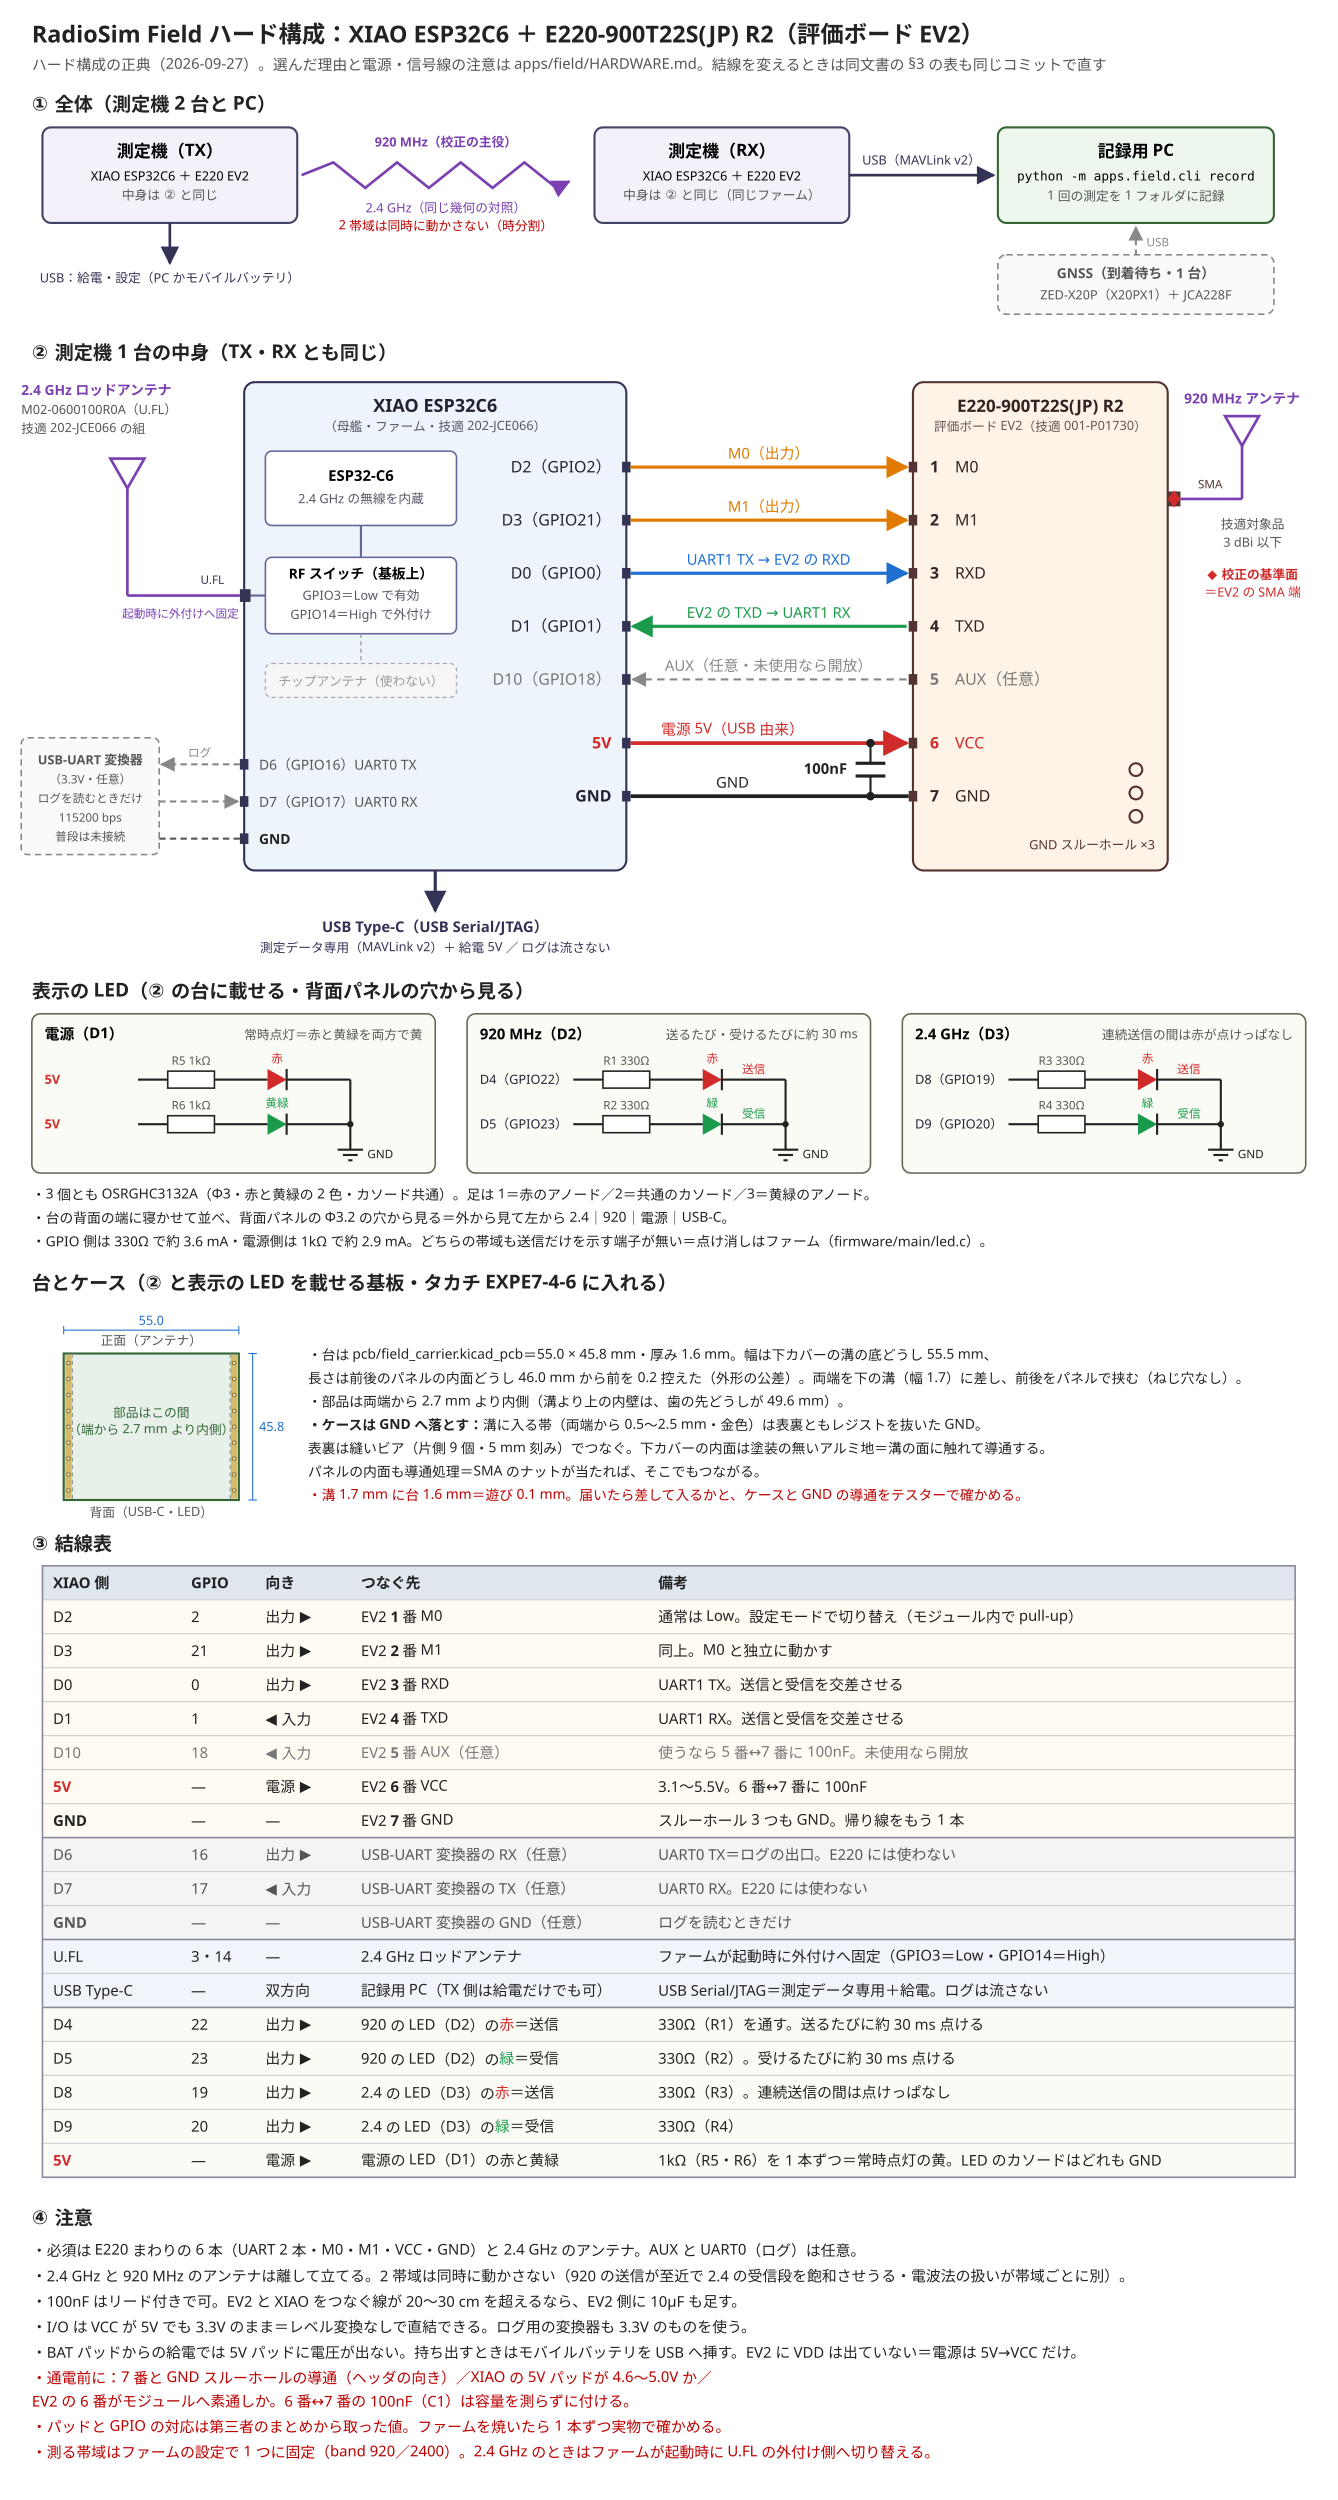
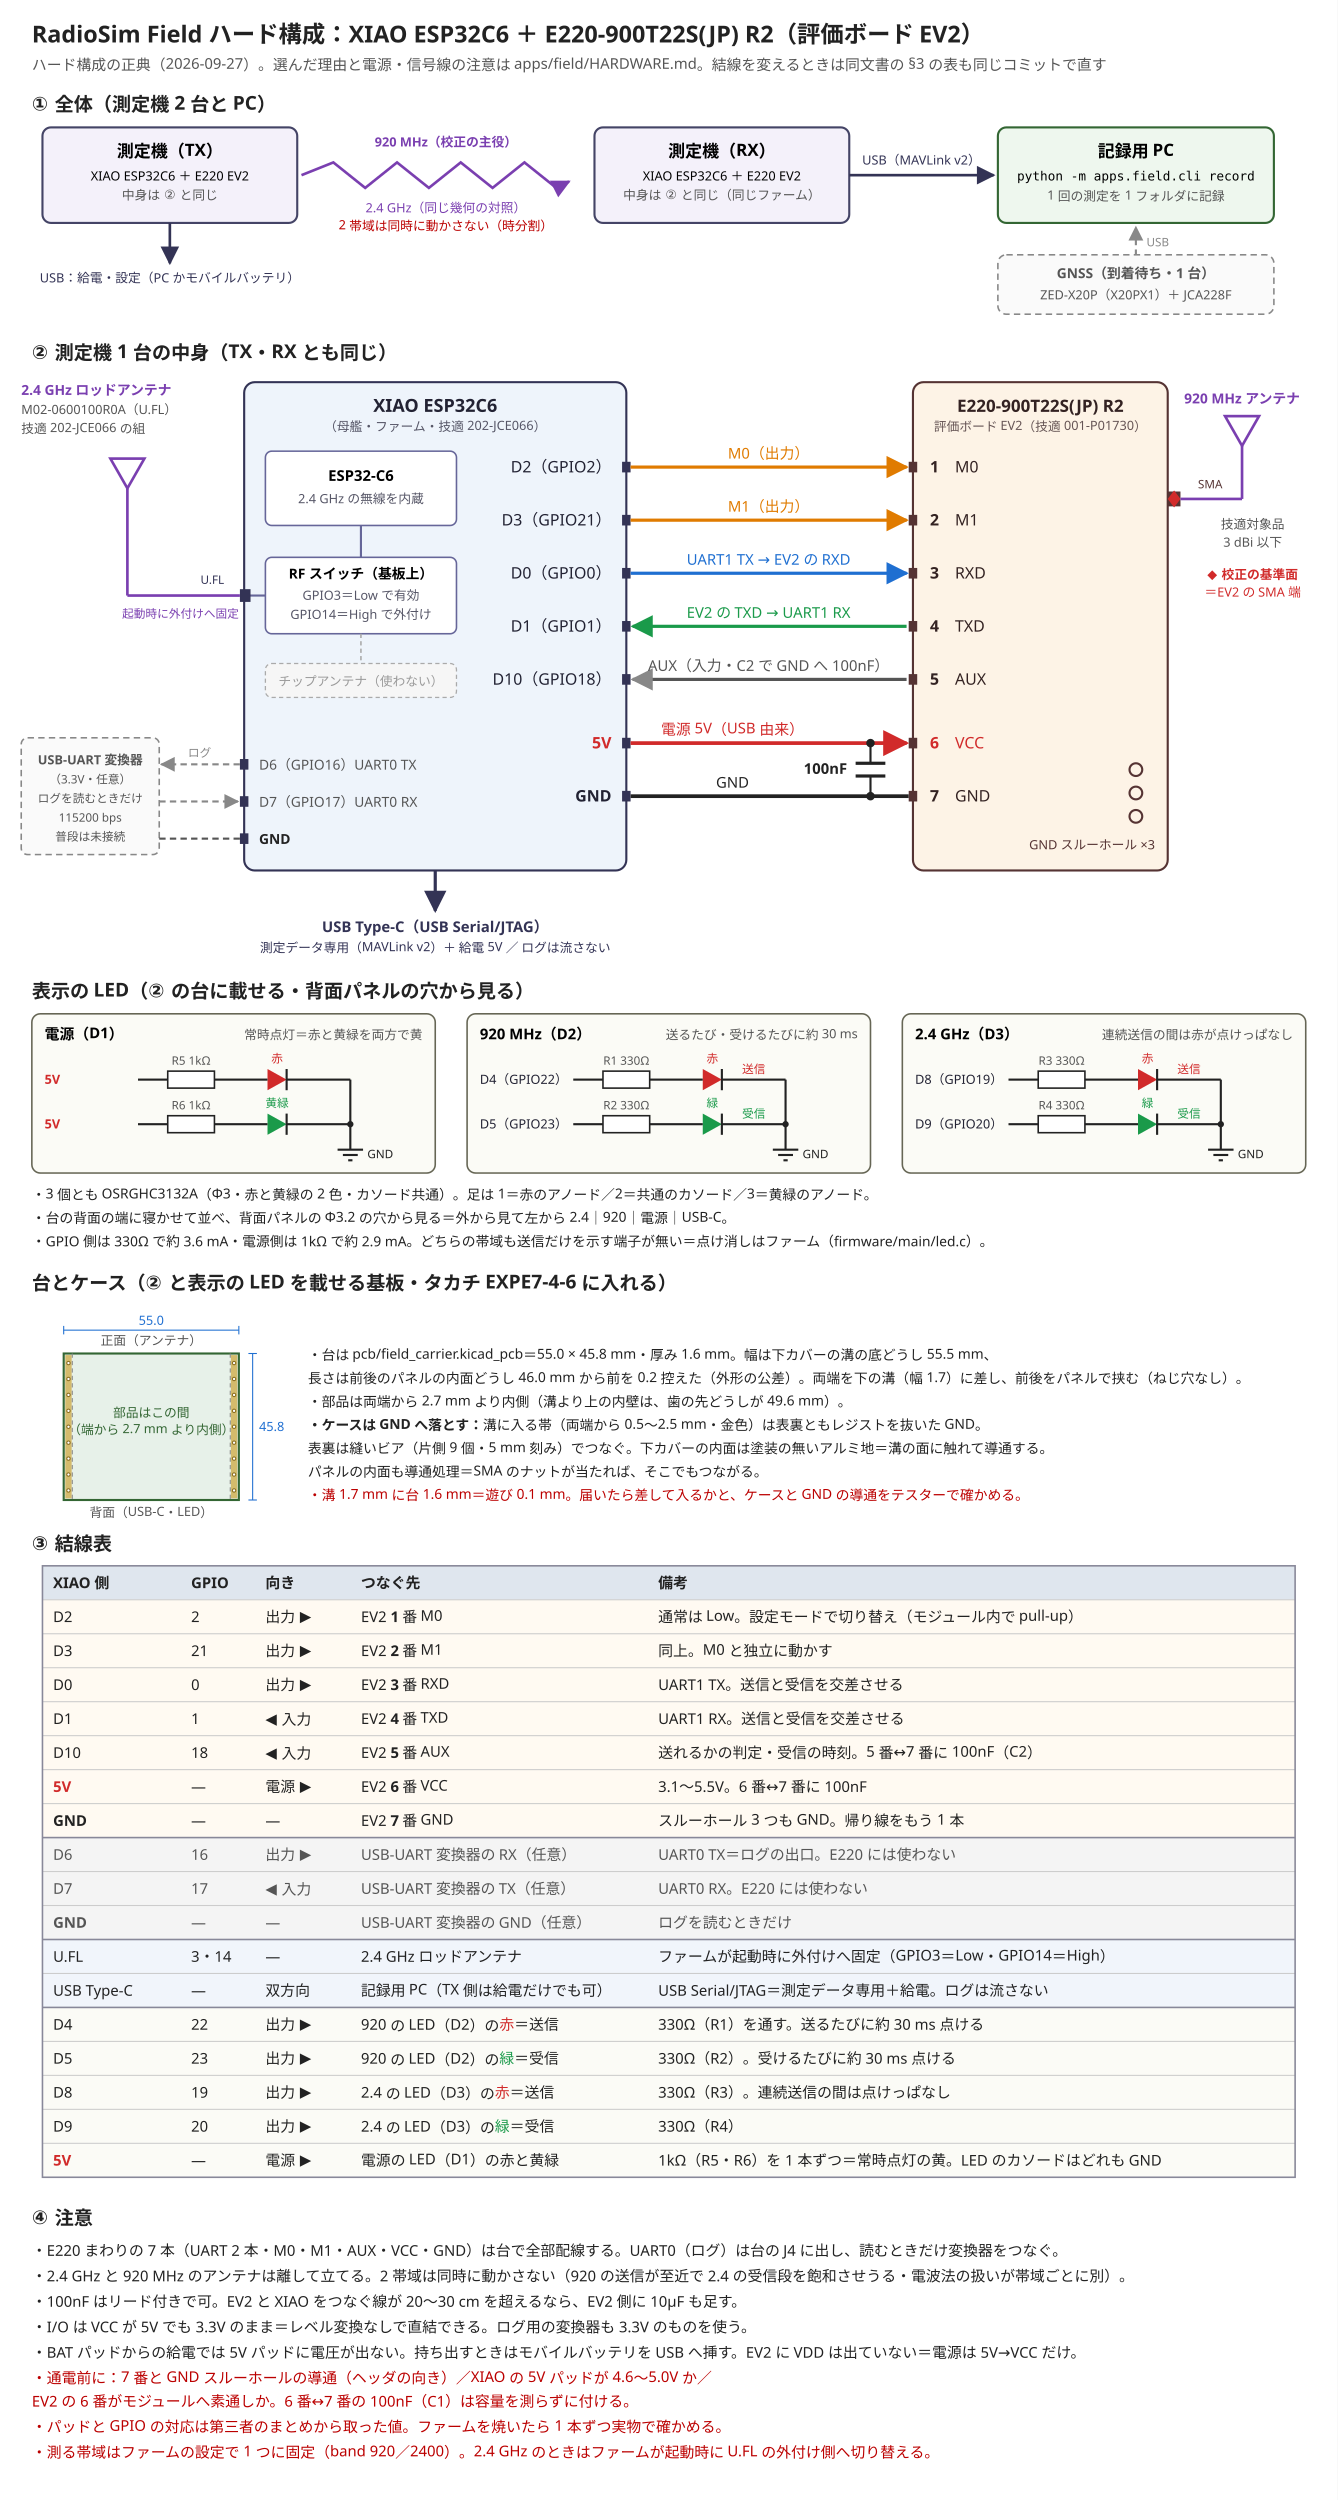
<svg xmlns="http://www.w3.org/2000/svg" width="1260" height="2355" viewBox="0 0 1260 2355" font-family="'Yu Gothic UI','Yu Gothic','Meiryo',sans-serif" font-size="14">
  <defs>
    <marker id="a-orange" viewBox="0 0 10 10" refX="9" refY="5" markerWidth="7" markerHeight="7" orient="auto">
      <path d="M0,0 L10,5 L0,10 z" fill="#e07b00" />
    </marker>
    <marker id="a-blue" viewBox="0 0 10 10" refX="9" refY="5" markerWidth="7" markerHeight="7" orient="auto">
      <path d="M0,0 L10,5 L0,10 z" fill="#1f6fd1" />
    </marker>
    <marker id="a-green" viewBox="0 0 10 10" refX="9" refY="5" markerWidth="7" markerHeight="7" orient="auto">
      <path d="M0,0 L10,5 L0,10 z" fill="#1a9a4a" />
    </marker>
    <marker id="a-gray" viewBox="0 0 10 10" refX="9" refY="5" markerWidth="7" markerHeight="7" orient="auto">
      <path d="M0,0 L10,5 L0,10 z" fill="#888" />
    </marker>
    <marker id="a-red" viewBox="0 0 10 10" refX="9" refY="5" markerWidth="7" markerHeight="7" orient="auto">
      <path d="M0,0 L10,5 L0,10 z" fill="#d12a2a" />
    </marker>
    <marker id="a-dark" viewBox="0 0 10 10" refX="9" refY="5" markerWidth="7" markerHeight="7" orient="auto">
      <path d="M0,0 L10,5 L0,10 z" fill="#335" />
    </marker>
    <marker id="a-purple" viewBox="0 0 10 10" refX="9" refY="5" markerWidth="7" markerHeight="7" orient="auto">
      <path d="M0,0 L10,5 L0,10 z" fill="#7a3fb0" />
    </marker>
  </defs>
  <rect width="1260" height="2355" fill="#ffffff" />
  <text x="30" y="40" font-size="22" font-weight="bold" fill="#222">RadioSim Field ハード構成：XIAO ESP32C6 ＋ E220-900T22S(JP) R2（評価ボード EV2）</text>
  <text x="30" y="66" fill="#555">ハード構成の正典（2026-09-27）。選んだ理由と電源・信号線の注意は apps/field/HARDWARE.md。結線を変えるときは同文書の §3 の表も同じコミットで直す</text>
  <text x="30" y="104" font-size="18" font-weight="bold" fill="#222">① 全体（測定機 2 台と PC）</text>
  <rect x="40" y="120" width="240" height="90" rx="8" fill="#f4f1fa" stroke="#446" stroke-width="2" />
  <text x="160" y="148" text-anchor="middle" font-weight="bold" font-size="16">測定機（TX）</text>
  <text x="160" y="170" text-anchor="middle" font-size="12">XIAO ESP32C6 ＋ E220 EV2</text>
  <text x="160" y="188" text-anchor="middle" font-size="12" fill="#555">中身は ② と同じ</text>
  <rect x="560" y="120" width="240" height="90" rx="8" fill="#f4f1fa" stroke="#446" stroke-width="2" />
  <text x="680" y="148" text-anchor="middle" font-weight="bold" font-size="16">測定機（RX）</text>
  <text x="680" y="170" text-anchor="middle" font-size="12">XIAO ESP32C6 ＋ E220 EV2</text>
  <text x="680" y="188" text-anchor="middle" font-size="12" fill="#555">中身は ② と同じ（同じファーム）</text>
  <path d="M284,165 l30,-12 l30,24 l30,-24 l30,24 l30,-24 l30,24 l30,-24 l30,24 l12,-6" fill="none" stroke="#7a3fb0" stroke-width="2.5" marker-end="url(#a-purple)" />
  <text x="420" y="138" text-anchor="middle" font-size="12" fill="#7a3fb0" font-weight="bold">920 MHz（校正の主役）</text>
  <text x="420" y="200" text-anchor="middle" font-size="12" fill="#7a3fb0">2.4 GHz（同じ幾何の対照）</text>
  <text x="420" y="216" text-anchor="middle" font-size="12" fill="#b00">2 帯域は同時に動かさない（時分割）</text>
  <line x1="160" y1="210" x2="160" y2="248" stroke="#335" stroke-width="2.5" marker-end="url(#a-dark)" />
  <text x="160" y="266" text-anchor="middle" font-size="12" fill="#335">USB：給電・設定（PC かモバイルバッテリ）</text>
  <rect x="940" y="120" width="260" height="90" rx="8" fill="#eef7ee" stroke="#363" stroke-width="2" />
  <text x="1070" y="148" text-anchor="middle" font-weight="bold" font-size="16">記録用 PC</text>
  <text x="1070" y="170" text-anchor="middle" font-size="12" font-family="Consolas,monospace">python -m apps.field.cli record</text>
  <text x="1070" y="188" text-anchor="middle" font-size="12" fill="#555">1 回の測定を 1 フォルダに記録</text>
  <line x1="800" y1="165" x2="936" y2="165" stroke="#335" stroke-width="2.5" marker-end="url(#a-dark)" />
  <text x="868" y="155" text-anchor="middle" font-size="12" fill="#335">USB（MAVLink v2）</text>
  <rect x="940" y="240" width="260" height="56" rx="8" fill="#fafafa" stroke="#888" stroke-width="1.5" stroke-dasharray="6 4" />
  <text x="1070" y="262" text-anchor="middle" font-size="13" fill="#555" font-weight="bold">GNSS（到着待ち・1 台）</text>
  <text x="1070" y="282" text-anchor="middle" font-size="12" fill="#555">ZED-X20P（X20PX1）＋ JCA228F</text>
  <line x1="1070" y1="240" x2="1070" y2="214" stroke="#888" stroke-width="2" stroke-dasharray="5 4" marker-end="url(#a-gray)" />
  <text x="1080" y="232" font-size="11" fill="#888">USB</text>
  <text x="30" y="338" font-size="18" font-weight="bold" fill="#222">② 測定機 1 台の中身（TX・RX とも同じ）</text>
  <rect x="230" y="360" width="360" height="460" rx="10" fill="#eef4fb" stroke="#335" stroke-width="2" />
  <text x="410" y="388" text-anchor="middle" font-size="17" font-weight="bold" fill="#223">XIAO ESP32C6</text>
  <text x="410" y="406" text-anchor="middle" font-size="12" fill="#556">（母艦・ファーム・技適 202-JCE066）</text>
  <rect x="250" y="425" width="180" height="70" rx="6" fill="#ffffff" stroke="#669" stroke-width="1.5" />
  <text x="340" y="453" text-anchor="middle" font-weight="bold">ESP32-C6</text>
  <text x="340" y="474" text-anchor="middle" font-size="12" fill="#556">2.4 GHz の無線を内蔵</text>
  <line x1="340" y1="495" x2="340" y2="525" stroke="#669" stroke-width="2" />
  <rect x="250" y="525" width="180" height="72" rx="6" fill="#ffffff" stroke="#669" stroke-width="1.5" />
  <text x="340" y="545" text-anchor="middle" font-size="13" font-weight="bold">RF スイッチ（基板上）</text>
  <text x="340" y="565" text-anchor="middle" font-size="12" fill="#556">GPIO3＝Low で有効</text>
  <text x="340" y="583" text-anchor="middle" font-size="12" fill="#556">GPIO14＝High で外付け</text>
  <line x1="340" y1="597" x2="340" y2="625" stroke="#aaa" stroke-width="1.5" stroke-dasharray="4 3" />
  <rect x="250" y="625" width="180" height="32" rx="6" fill="#f6f6f6" stroke="#aaa" stroke-width="1.2" stroke-dasharray="4 3" />
  <text x="340" y="646" text-anchor="middle" font-size="12" fill="#999">チップアンテナ（使わない）</text>
  <line x1="250" y1="561" x2="234" y2="561" stroke="#669" stroke-width="2" />
  <rect x="226" y="555" width="10" height="12" fill="#335" />
  <line x1="226" y1="561" x2="120" y2="561" stroke="#7a3fb0" stroke-width="2.5" />
  <line x1="120" y1="561" x2="120" y2="460" stroke="#7a3fb0" stroke-width="2.5" />
  <path d="M120,460 L104,432 L136,432 Z" fill="none" stroke="#7a3fb0" stroke-width="2.5" />
  <text x="20" y="372" font-size="13" font-weight="bold" fill="#7a3fb0">2.4 GHz ロッドアンテナ</text>
  <text x="20" y="390" font-size="12" fill="#555">M02-0600100R0A（U.FL）</text>
  <text x="20" y="408" font-size="12" fill="#555">技適 202-JCE066 の組</text>
  <text x="170" y="582" text-anchor="middle" font-size="11" fill="#7a3fb0">起動時に外付けへ固定</text>
  <text x="200" y="550" text-anchor="middle" font-size="11" fill="#335">U.FL</text>
  <g fill="#335">
    <rect x="226" y="715" width="8" height="10" />
    <rect x="226" y="750" width="8" height="10" />
    <rect x="226" y="785" width="8" height="10" />
  </g>
  <g font-size="13" fill="#555">
    <text x="244" y="725">D6（GPIO16）UART0 TX</text>
    <text x="244" y="760">D7（GPIO17）UART0 RX</text>
    <text x="244" y="795" font-weight="bold" fill="#222">GND</text>
  </g>
  <rect x="20" y="695" width="130" height="110" rx="6" fill="#fafafa" stroke="#888" stroke-width="1.5" stroke-dasharray="6 4" />
  <text x="85" y="720" text-anchor="middle" font-size="12" font-weight="bold" fill="#555">USB-UART 変換器</text>
  <text x="85" y="738" text-anchor="middle" font-size="11" fill="#555">（3.3V・任意）</text>
  <text x="85" y="756" text-anchor="middle" font-size="11" fill="#555">ログを読むときだけ</text>
  <text x="85" y="774" text-anchor="middle" font-size="11" fill="#555">115200 bps</text>
  <text x="85" y="792" text-anchor="middle" font-size="11" fill="#555">普段は未接続</text>
  <line x1="226" y1="720" x2="152" y2="720" stroke="#888" stroke-width="2" stroke-dasharray="6 4" marker-end="url(#a-gray)" />
  <line x1="150" y1="755" x2="224" y2="755" stroke="#888" stroke-width="2" stroke-dasharray="6 4" marker-end="url(#a-gray)" />
  <line x1="226" y1="790" x2="150" y2="790" stroke="#555" stroke-width="2" stroke-dasharray="6 4" />
  <text x="188" y="713" text-anchor="middle" font-size="11" fill="#888">ログ</text>
  <line x1="410" y1="820" x2="410" y2="858" stroke="#335" stroke-width="3" marker-end="url(#a-dark)" />
  <text x="410" y="878" text-anchor="middle" fill="#335" font-weight="bold">USB Type-C（USB Serial/JTAG）</text>
  <text x="410" y="897" text-anchor="middle" font-size="12" fill="#335">測定データ専用（MAVLink v2）＋ 給電 5V ／ ログは流さない</text>
  <g font-size="15" fill="#223" text-anchor="end">
    <text x="576" y="445">D2（GPIO2）</text>
    <text x="576" y="495">D3（GPIO21）</text>
    <text x="576" y="545">D0（GPIO0）</text>
    <text x="576" y="595">D1（GPIO1）</text>
-     <text x="576" y="645" fill="#777">D10（GPIO18）</text>
+     <text x="576" y="645">D10（GPIO18）</text>
    <text x="576" y="705" fill="#d12a2a" font-weight="bold">5V</text>
    <text x="576" y="755" font-weight="bold">GND</text>
  </g>
  <g fill="#335">
    <rect x="586" y="435" width="8" height="10" />
    <rect x="586" y="485" width="8" height="10" />
    <rect x="586" y="535" width="8" height="10" />
    <rect x="586" y="585" width="8" height="10" />
    <rect x="586" y="635" width="8" height="10" />
    <rect x="586" y="695" width="8" height="10" />
    <rect x="586" y="745" width="8" height="10" />
  </g>
  <rect x="860" y="360" width="240" height="460" rx="10" fill="#fdf3e6" stroke="#533" stroke-width="2" />
  <text x="980" y="388" text-anchor="middle" font-size="16" font-weight="bold" fill="#322">E220-900T22S(JP) R2</text>
  <text x="980" y="406" text-anchor="middle" font-size="12" fill="#655">評価ボード EV2（技適 001-P01730）</text>
  <g font-size="15" fill="#322">
    <text x="876" y="445">
      <tspan font-weight="bold">1</tspan>　M0</text>
    <text x="876" y="495">
      <tspan font-weight="bold">2</tspan>　M1</text>
    <text x="876" y="545">
      <tspan font-weight="bold">3</tspan>　RXD</text>
    <text x="876" y="595">
      <tspan font-weight="bold">4</tspan>　TXD</text>
-     <text x="876" y="645" fill="#777">
-       <tspan font-weight="bold">5</tspan>　AUX（任意）</text>
+     <text x="876" y="645">
+       <tspan font-weight="bold">5</tspan>　AUX</text>
    <text x="876" y="705" fill="#d12a2a">
      <tspan font-weight="bold">6</tspan>　VCC</text>
    <text x="876" y="755">
      <tspan font-weight="bold">7</tspan>　GND</text>
  </g>
  <g fill="#533">
    <rect x="856" y="435" width="8" height="10" />
    <rect x="856" y="485" width="8" height="10" />
    <rect x="856" y="535" width="8" height="10" />
    <rect x="856" y="585" width="8" height="10" />
    <rect x="856" y="635" width="8" height="10" />
    <rect x="856" y="695" width="8" height="10" />
    <rect x="856" y="745" width="8" height="10" />
  </g>
  <g fill="none" stroke="#533" stroke-width="2">
    <circle cx="1070" cy="725" r="6" />
    <circle cx="1070" cy="747" r="6" />
    <circle cx="1070" cy="769" r="6" />
  </g>
  <text x="1088" y="800" text-anchor="end" font-size="12" fill="#533">GND スルーホール ×3</text>
  <rect x="1100" y="463" width="12" height="14" fill="#533" />
  <path d="M1106,462 l6,8 l-6,8 l-6,-8 z" fill="#d12a2a" />
  <line x1="1112" y1="470" x2="1170" y2="470" stroke="#7a3fb0" stroke-width="2.5" />
  <line x1="1170" y1="470" x2="1170" y2="420" stroke="#7a3fb0" stroke-width="2.5" />
  <path d="M1170,420 L1154,392 L1186,392 Z" fill="none" stroke="#7a3fb0" stroke-width="2.5" />
  <text x="1170" y="380" text-anchor="middle" font-size="13" font-weight="bold" fill="#7a3fb0">920 MHz アンテナ</text>
  <text x="1140" y="460" text-anchor="middle" font-size="11" fill="#533">SMA</text>
  <text x="1180" y="498" text-anchor="middle" font-size="12" fill="#555">技適対象品</text>
  <text x="1180" y="515" text-anchor="middle" font-size="12" fill="#555">3 dBi 以下</text>
  <text x="1180" y="545" text-anchor="middle" font-size="12" fill="#d12a2a" font-weight="bold">◆ 校正の基準面</text>
  <text x="1180" y="562" text-anchor="middle" font-size="12" fill="#d12a2a">＝EV2 の SMA 端</text>
  <line x1="594" y1="440" x2="854" y2="440" stroke="#e07b00" stroke-width="3" marker-end="url(#a-orange)" />
  <text x="724" y="432" text-anchor="middle" fill="#e07b00">M0（出力）</text>
  <line x1="594" y1="490" x2="854" y2="490" stroke="#e07b00" stroke-width="3" marker-end="url(#a-orange)" />
  <text x="724" y="482" text-anchor="middle" fill="#e07b00">M1（出力）</text>
  <line x1="594" y1="540" x2="854" y2="540" stroke="#1f6fd1" stroke-width="3" marker-end="url(#a-blue)" />
  <text x="724" y="532" text-anchor="middle" fill="#1f6fd1">UART1 TX → EV2 の RXD</text>
  <line x1="854" y1="590" x2="596" y2="590" stroke="#1a9a4a" stroke-width="3" marker-end="url(#a-green)" />
  <text x="724" y="582" text-anchor="middle" fill="#1a9a4a">EV2 の TXD → UART1 RX</text>
-   <line x1="854" y1="640" x2="596" y2="640" stroke="#888" stroke-width="2" stroke-dasharray="7 5" marker-end="url(#a-gray)" />
-   <text x="724" y="632" text-anchor="middle" fill="#888">AUX（任意・未使用なら開放）</text>
+   <line x1="854" y1="640" x2="596" y2="640" stroke="#555" stroke-width="3" marker-end="url(#a-gray)" />
+   <text x="724" y="632" text-anchor="middle" fill="#555">AUX（入力・C2 で GND へ 100nF）</text>
  <line x1="594" y1="700" x2="854" y2="700" stroke="#d12a2a" stroke-width="3.5" marker-end="url(#a-red)" />
  <text x="690" y="692" text-anchor="middle" fill="#d12a2a">電源 5V（USB 由来）</text>
  <line x1="594" y1="750" x2="856" y2="750" stroke="#222" stroke-width="3.5" />
  <text x="690" y="742" text-anchor="middle" fill="#222">GND</text>
  <circle cx="820" cy="700" r="4" fill="#222" />
  <circle cx="820" cy="750" r="4" fill="#222" />
  <line x1="820" y1="700" x2="820" y2="719" stroke="#222" stroke-width="2" />
  <line x1="806" y1="719" x2="834" y2="719" stroke="#222" stroke-width="3" />
  <line x1="806" y1="731" x2="834" y2="731" stroke="#222" stroke-width="3" />
  <line x1="820" y1="731" x2="820" y2="750" stroke="#222" stroke-width="2" />
  <text x="798" y="729" text-anchor="end" font-weight="bold" fill="#222">100nF</text>
  <text x="30" y="940" font-size="18" font-weight="bold" fill="#222">表示の LED（② の台に載せる・背面パネルの穴から見る）</text>
  <g transform="translate(30,955)">
    <rect width="380" height="150" rx="8" fill="#fbfbf6" stroke="#665" stroke-width="1.5" />
    <text x="12" y="24" font-weight="bold">電源（D1）</text>
    <text x="368" y="24" text-anchor="end" font-size="12" fill="#555">常時点灯＝赤と黄緑を両方で黄</text>
    <g font-size="12" font-weight="bold" fill="#d12a2a">
      <text x="12" y="66">5V</text>
      <text x="12" y="108">5V</text>
    </g>
    <g font-size="11" fill="#555" text-anchor="middle">
      <text x="150" y="48">R5 1kΩ</text>
      <text x="150" y="90">R6 1kΩ</text>
    </g>
    <g font-size="11" text-anchor="middle">
      <text x="231" y="46" fill="#d12a2a">赤</text>
      <text x="231" y="88" fill="#1a9a4a">黄緑</text>
    </g>
    <path d="M222,52 L222,72 L240,62 Z" fill="#d12a2a" />
    <path d="M222,94 L222,114 L240,104 Z" fill="#1a9a4a" />
    <g fill="#fff" stroke="#222" stroke-width="1.5">
      <rect x="128" y="54" width="44" height="16" />
      <rect x="128" y="96" width="44" height="16" />
    </g>
    <g stroke="#222" stroke-width="2">
      <line x1="100" y1="62" x2="128" y2="62" />
      <line x1="172" y1="62" x2="222" y2="62" />
      <line x1="240" y1="52" x2="240" y2="72" />
      <line x1="240" y1="62" x2="300" y2="62" />
      <line x1="100" y1="104" x2="128" y2="104" />
      <line x1="172" y1="104" x2="222" y2="104" />
      <line x1="240" y1="94" x2="240" y2="114" />
      <line x1="240" y1="104" x2="300" y2="104" />
      <line x1="300" y1="62" x2="300" y2="128" />
      <line x1="288" y1="128" x2="312" y2="128" />
      <line x1="293" y1="133" x2="307" y2="133" />
      <line x1="298" y1="138" x2="302" y2="138" />
    </g>
    <circle cx="300" cy="104" r="3" fill="#222" />
    <text x="316" y="136" font-size="11" fill="#222">GND</text>
  </g>
  <g transform="translate(440,955)">
    <rect width="380" height="150" rx="8" fill="#fbfbf6" stroke="#665" stroke-width="1.5" />
    <text x="12" y="24" font-weight="bold">920 MHz（D2）</text>
    <text x="368" y="24" text-anchor="end" font-size="12" fill="#555">送るたび・受けるたびに約 30 ms</text>
    <g font-size="12" fill="#223">
      <text x="12" y="66">D4（GPIO22）</text>
      <text x="12" y="108">D5（GPIO23）</text>
    </g>
    <g font-size="11" fill="#555" text-anchor="middle">
      <text x="150" y="48">R1 330Ω</text>
      <text x="150" y="90">R2 330Ω</text>
    </g>
    <g font-size="11" text-anchor="middle">
      <text x="231" y="46" fill="#d12a2a">赤</text>
      <text x="231" y="88" fill="#1a9a4a">緑</text>
      <text x="270" y="56" fill="#d12a2a">送信</text>
      <text x="270" y="98" fill="#1a9a4a">受信</text>
    </g>
    <path d="M222,52 L222,72 L240,62 Z" fill="#d12a2a" />
    <path d="M222,94 L222,114 L240,104 Z" fill="#1a9a4a" />
    <g fill="#fff" stroke="#222" stroke-width="1.5">
      <rect x="128" y="54" width="44" height="16" />
      <rect x="128" y="96" width="44" height="16" />
    </g>
    <g stroke="#222" stroke-width="2">
      <line x1="100" y1="62" x2="128" y2="62" />
      <line x1="172" y1="62" x2="222" y2="62" />
      <line x1="240" y1="52" x2="240" y2="72" />
      <line x1="240" y1="62" x2="300" y2="62" />
      <line x1="100" y1="104" x2="128" y2="104" />
      <line x1="172" y1="104" x2="222" y2="104" />
      <line x1="240" y1="94" x2="240" y2="114" />
      <line x1="240" y1="104" x2="300" y2="104" />
      <line x1="300" y1="62" x2="300" y2="128" />
      <line x1="288" y1="128" x2="312" y2="128" />
      <line x1="293" y1="133" x2="307" y2="133" />
      <line x1="298" y1="138" x2="302" y2="138" />
    </g>
    <circle cx="300" cy="104" r="3" fill="#222" />
    <text x="316" y="136" font-size="11" fill="#222">GND</text>
  </g>
  <g transform="translate(850,955)">
    <rect width="380" height="150" rx="8" fill="#fbfbf6" stroke="#665" stroke-width="1.5" />
    <text x="12" y="24" font-weight="bold">2.4 GHz（D3）</text>
    <text x="368" y="24" text-anchor="end" font-size="12" fill="#555">連続送信の間は赤が点けっぱなし</text>
    <g font-size="12" fill="#223">
      <text x="12" y="66">D8（GPIO19）</text>
      <text x="12" y="108">D9（GPIO20）</text>
    </g>
    <g font-size="11" fill="#555" text-anchor="middle">
      <text x="150" y="48">R3 330Ω</text>
      <text x="150" y="90">R4 330Ω</text>
    </g>
    <g font-size="11" text-anchor="middle">
      <text x="231" y="46" fill="#d12a2a">赤</text>
      <text x="231" y="88" fill="#1a9a4a">緑</text>
      <text x="270" y="56" fill="#d12a2a">送信</text>
      <text x="270" y="98" fill="#1a9a4a">受信</text>
    </g>
    <path d="M222,52 L222,72 L240,62 Z" fill="#d12a2a" />
    <path d="M222,94 L222,114 L240,104 Z" fill="#1a9a4a" />
    <g fill="#fff" stroke="#222" stroke-width="1.5">
      <rect x="128" y="54" width="44" height="16" />
      <rect x="128" y="96" width="44" height="16" />
    </g>
    <g stroke="#222" stroke-width="2">
      <line x1="100" y1="62" x2="128" y2="62" />
      <line x1="172" y1="62" x2="222" y2="62" />
      <line x1="240" y1="52" x2="240" y2="72" />
      <line x1="240" y1="62" x2="300" y2="62" />
      <line x1="100" y1="104" x2="128" y2="104" />
      <line x1="172" y1="104" x2="222" y2="104" />
      <line x1="240" y1="94" x2="240" y2="114" />
      <line x1="240" y1="104" x2="300" y2="104" />
      <line x1="300" y1="62" x2="300" y2="128" />
      <line x1="288" y1="128" x2="312" y2="128" />
      <line x1="293" y1="133" x2="307" y2="133" />
      <line x1="298" y1="138" x2="302" y2="138" />
    </g>
    <circle cx="300" cy="104" r="3" fill="#222" />
    <text x="316" y="136" font-size="11" fill="#222">GND</text>
  </g>
  <g font-size="13" fill="#222">
    <text x="30" y="1130">・3 個とも OSRGHC3132A（Φ3・赤と黄緑の 2 色・カソード共通）。足は 1＝赤のアノード／2＝共通のカソード／3＝黄緑のアノード。</text>
    <text x="30" y="1152">・台の背面の端に寝かせて並べ、背面パネルの Φ3.2 の穴から見る＝外から見て左から 2.4｜920｜電源｜USB-C。</text>
    <text x="30" y="1174">・GPIO 側は 330Ω で約 3.6 mA・電源側は 1kΩ で約 2.9 mA。どちらの帯域も送信だけを示す端子が無い＝点け消しはファーム（firmware/main/led.c）。</text>
  </g>
  <text x="30" y="1215" font-size="18" font-weight="bold" fill="#222">台とケース（② と表示の LED を載せる基板・タカチ EXPE7-4-6 に入れる）</text>
  <g transform="translate(60,1275)">
    <text x="82.5" y="-8" text-anchor="middle" font-size="12" fill="#555">正面（アンテナ）</text>
    <rect width="165" height="138" fill="#e7f1e9" stroke="#363" stroke-width="2" />
    <g fill="#d4bb6c">
      <rect x="1.5" y="1.5" width="6" height="135" />
      <rect x="157.5" y="1.5" width="6" height="135" />
    </g>
    <g fill="#fff" stroke="#8a6d1c" stroke-width="1">
      <circle cx="4.5" cy="9" r="1.6" />
      <circle cx="4.5" cy="24" r="1.6" />
      <circle cx="4.5" cy="39" r="1.6" />
      <circle cx="4.5" cy="54" r="1.6" />
      <circle cx="4.5" cy="69" r="1.6" />
      <circle cx="4.5" cy="84" r="1.6" />
      <circle cx="4.5" cy="99" r="1.6" />
      <circle cx="4.5" cy="114" r="1.6" />
      <circle cx="4.5" cy="129" r="1.6" />
      <circle cx="160.5" cy="9" r="1.6" />
      <circle cx="160.5" cy="24" r="1.6" />
      <circle cx="160.5" cy="39" r="1.6" />
      <circle cx="160.5" cy="54" r="1.6" />
      <circle cx="160.5" cy="69" r="1.6" />
      <circle cx="160.5" cy="84" r="1.6" />
      <circle cx="160.5" cy="99" r="1.6" />
      <circle cx="160.5" cy="114" r="1.6" />
      <circle cx="160.5" cy="129" r="1.6" />
    </g>
    <g fill="none" stroke="#888" stroke-width="1" stroke-dasharray="4 3">
      <line x1="8.1" y1="0" x2="8.1" y2="138" />
      <line x1="156.9" y1="0" x2="156.9" y2="138" />
    </g>
    <text x="82.5" y="60" text-anchor="middle" font-size="12" fill="#363">部品はこの間</text>
    <text x="82.5" y="76" text-anchor="middle" font-size="12" fill="#363">（端から 2.7 mm より内側）</text>
    <text x="82.5" y="154" text-anchor="middle" font-size="12" fill="#555">背面（USB-C・LED）</text>
    <g stroke="#1f6fd1" stroke-width="1">
      <line x1="0" y1="-22" x2="165" y2="-22" />
      <line x1="0" y1="-26" x2="0" y2="-18" />
      <line x1="165" y1="-26" x2="165" y2="-18" />
      <line x1="178" y1="0" x2="178" y2="138" />
      <line x1="174" y1="0" x2="182" y2="0" />
      <line x1="174" y1="138" x2="182" y2="138" />
    </g>
    <text x="82.5" y="-27" text-anchor="middle" font-size="12" fill="#1f6fd1">55.0</text>
    <text x="184" y="73" font-size="12" fill="#1f6fd1">45.8</text>
  </g>
  <g font-size="13" fill="#222">
    <text x="290" y="1281">・台は pcb/field_carrier.kicad_pcb＝55.0 × 45.8 mm・厚み 1.6 mm。幅は下カバーの溝の底どうし 55.5 mm、</text>
    <text x="290" y="1303">　長さは前後のパネルの内面どうし 46.0 mm から前を 0.2 控えた（外形の公差）。両端を下の溝（幅 1.7）に差し、前後をパネルで挟む（ねじ穴なし）。</text>
    <text x="290" y="1325">・部品は両端から 2.7 mm より内側（溝より上の内壁は、歯の先どうしが 49.6 mm）。</text>
    <text x="290" y="1347">
      <tspan font-weight="bold">・ケースは GND へ落とす：</tspan>溝に入る帯（両端から 0.5〜2.5 mm・金色）は表裏ともレジストを抜いた GND。</text>
    <text x="290" y="1369">　表裏は縫いビア（片側 9 個・5 mm 刻み）でつなぐ。下カバーの内面は塗装の無いアルミ地＝溝の面に触れて導通する。</text>
    <text x="290" y="1391">　パネルの内面も導通処理＝SMA のナットが当たれば、そこでもつながる。</text>
    <text x="290" y="1413" fill="#b00">・溝 1.7 mm に台 1.6 mm＝遊び 0.1 mm。届いたら差して入るかと、ケースと GND の導通をテスターで確かめる。</text>
  </g>
  <g transform="translate(0,515)">
    <text x="30" y="945" font-size="18" font-weight="bold" fill="#222">③ 結線表</text>
    <g transform="translate(40,960)">
      <rect x="0" y="0" width="1180" height="32" fill="#dfe6ee" />
      <rect x="0" y="32" width="1180" height="224" fill="#fffaf2" />
      <rect x="0" y="256" width="1180" height="96" fill="#f4f4f4" />
      <rect x="0" y="352" width="1180" height="64" fill="#f1f5fb" />
      <rect x="0" y="416" width="1180" height="160" fill="#fbfbf6" />
      <g font-weight="bold" fill="#222">
        <text x="10" y="21">XIAO 側</text>
        <text x="140" y="21">GPIO</text>
        <text x="210" y="21">向き</text>
        <text x="300" y="21">つなぐ先</text>
        <text x="580" y="21">備考</text>
      </g>
      <g fill="#222">
        <text x="10" y="53">D2</text>
        <text x="140" y="53">2</text>
        <text x="210" y="53">出力 ▶</text>
        <text x="300" y="53">EV2 <tspan font-weight="bold">1</tspan> 番 M0</text>
        <text x="580" y="53">通常は Low。設定モードで切り替え（モジュール内で pull-up）</text>
        <text x="10" y="85">D3</text>
        <text x="140" y="85">21</text>
        <text x="210" y="85">出力 ▶</text>
        <text x="300" y="85">EV2 <tspan font-weight="bold">2</tspan> 番 M1</text>
        <text x="580" y="85">同上。M0 と独立に動かす</text>
        <text x="10" y="117">D0</text>
        <text x="140" y="117">0</text>
        <text x="210" y="117">出力 ▶</text>
        <text x="300" y="117">EV2 <tspan font-weight="bold">3</tspan> 番 RXD</text>
        <text x="580" y="117">UART1 TX。送信と受信を交差させる</text>
        <text x="10" y="149">D1</text>
        <text x="140" y="149">1</text>
        <text x="210" y="149">◀ 入力</text>
        <text x="300" y="149">EV2 <tspan font-weight="bold">4</tspan> 番 TXD</text>
        <text x="580" y="149">UART1 RX。送信と受信を交差させる</text>
-         <g fill="#777">
-           <text x="10" y="181">D10</text>
-           <text x="140" y="181">18</text>
-           <text x="210" y="181">◀ 入力</text>
-           <text x="300" y="181">EV2 <tspan font-weight="bold">5</tspan> 番 AUX（任意）</text>
-           <text x="580" y="181">使うなら 5 番↔7 番に 100nF。未使用なら開放</text>
-         </g>
+         <text x="10" y="181">D10</text>
+         <text x="140" y="181">18</text>
+         <text x="210" y="181">◀ 入力</text>
+         <text x="300" y="181">EV2 <tspan font-weight="bold">5</tspan> 番 AUX</text>
+         <text x="580" y="181">送れるかの判定・受信の時刻。5 番↔7 番に 100nF（C2）</text>
        <text x="10" y="213" fill="#d12a2a" font-weight="bold">5V</text>
        <text x="140" y="213">—</text>
        <text x="210" y="213">電源 ▶</text>
        <text x="300" y="213">EV2 <tspan font-weight="bold">6</tspan> 番 VCC</text>
        <text x="580" y="213">3.1〜5.5V。6 番↔7 番に 100nF</text>
        <text x="10" y="245" font-weight="bold">GND</text>
        <text x="140" y="245">—</text>
        <text x="210" y="245">—</text>
        <text x="300" y="245">EV2 <tspan font-weight="bold">7</tspan> 番 GND</text>
        <text x="580" y="245">スルーホール 3 つも GND。帰り線をもう 1 本</text>
        <g fill="#555">
          <text x="10" y="277">D6</text>
          <text x="140" y="277">16</text>
          <text x="210" y="277">出力 ▶</text>
          <text x="300" y="277">USB-UART 変換器の RX（任意）</text>
          <text x="580" y="277">UART0 TX＝ログの出口。E220 には使わない</text>
        </g>
        <g fill="#555">
          <text x="10" y="309">D7</text>
          <text x="140" y="309">17</text>
          <text x="210" y="309">◀ 入力</text>
          <text x="300" y="309">USB-UART 変換器の TX（任意）</text>
          <text x="580" y="309">UART0 RX。E220 には使わない</text>
        </g>
        <g fill="#555">
          <text x="10" y="341" font-weight="bold">GND</text>
          <text x="140" y="341">—</text>
          <text x="210" y="341">—</text>
          <text x="300" y="341">USB-UART 変換器の GND（任意）</text>
          <text x="580" y="341">ログを読むときだけ</text>
        </g>
        <text x="10" y="373">U.FL</text>
        <text x="140" y="373">3・14</text>
        <text x="210" y="373">—</text>
        <text x="300" y="373">2.4 GHz ロッドアンテナ</text>
        <text x="580" y="373">ファームが起動時に外付けへ固定（GPIO3＝Low・GPIO14＝High）</text>
        <text x="10" y="405">USB Type-C</text>
        <text x="140" y="405">—</text>
        <text x="210" y="405">双方向</text>
        <text x="300" y="405">記録用 PC（TX 側は給電だけでも可）</text>
        <text x="580" y="405">USB Serial/JTAG＝測定データ専用＋給電。ログは流さない</text>
        <text x="10" y="437">D4</text>
        <text x="140" y="437">22</text>
        <text x="210" y="437">出力 ▶</text>
        <text x="300" y="437">920 の LED（D2）の<tspan fill="#d12a2a">赤</tspan>＝送信</text>
        <text x="580" y="437">330Ω（R1）を通す。送るたびに約 30 ms 点ける</text>
        <text x="10" y="469">D5</text>
        <text x="140" y="469">23</text>
        <text x="210" y="469">出力 ▶</text>
        <text x="300" y="469">920 の LED（D2）の<tspan fill="#1a9a4a">緑</tspan>＝受信</text>
        <text x="580" y="469">330Ω（R2）。受けるたびに約 30 ms 点ける</text>
        <text x="10" y="501">D8</text>
        <text x="140" y="501">19</text>
        <text x="210" y="501">出力 ▶</text>
        <text x="300" y="501">2.4 の LED（D3）の<tspan fill="#d12a2a">赤</tspan>＝送信</text>
        <text x="580" y="501">330Ω（R3）。連続送信の間は点けっぱなし</text>
        <text x="10" y="533">D9</text>
        <text x="140" y="533">20</text>
        <text x="210" y="533">出力 ▶</text>
        <text x="300" y="533">2.4 の LED（D3）の<tspan fill="#1a9a4a">緑</tspan>＝受信</text>
        <text x="580" y="533">330Ω（R4）</text>
        <text x="10" y="565" fill="#d12a2a" font-weight="bold">5V</text>
        <text x="140" y="565">—</text>
        <text x="210" y="565">電源 ▶</text>
        <text x="300" y="565">電源の LED（D1）の赤と黄緑</text>
        <text x="580" y="565">1kΩ（R5・R6）を 1 本ずつ＝常時点灯の黄。LED のカソードはどれも GND</text>
      </g>
      <g stroke="#ccc" stroke-width="1">
        <line x1="0" y1="32" x2="1180" y2="32" />
        <line x1="0" y1="64" x2="1180" y2="64" />
        <line x1="0" y1="96" x2="1180" y2="96" />
        <line x1="0" y1="128" x2="1180" y2="128" />
        <line x1="0" y1="160" x2="1180" y2="160" />
        <line x1="0" y1="192" x2="1180" y2="192" />
        <line x1="0" y1="224" x2="1180" y2="224" />
        <line x1="0" y1="288" x2="1180" y2="288" />
        <line x1="0" y1="320" x2="1180" y2="320" />
        <line x1="0" y1="384" x2="1180" y2="384" />
        <line x1="0" y1="448" x2="1180" y2="448" />
        <line x1="0" y1="480" x2="1180" y2="480" />
        <line x1="0" y1="512" x2="1180" y2="512" />
        <line x1="0" y1="544" x2="1180" y2="544" />
      </g>
      <g stroke="#889" stroke-width="1.5">
        <line x1="0" y1="256" x2="1180" y2="256" />
        <line x1="0" y1="352" x2="1180" y2="352" />
        <line x1="0" y1="416" x2="1180" y2="416" />
      </g>
      <rect x="0" y="0" width="1180" height="576" fill="none" stroke="#889" stroke-width="1.5" />
    </g>
  </g>
  <g transform="translate(0,675)">
    <text x="30" y="1420" font-size="18" font-weight="bold" fill="#222">④ 注意</text>
    <g fill="#222">
-       <text x="30" y="1450">・必須は E220 まわりの 6 本（UART 2 本・M0・M1・VCC・GND）と 2.4 GHz のアンテナ。AUX と UART0（ログ）は任意。</text>
+       <text x="30" y="1450">・E220 まわりの 7 本（UART 2 本・M0・M1・AUX・VCC・GND）は台で全部配線する。UART0（ログ）は台の J4 に出し、読むときだけ変換器をつなぐ。</text>
      <text x="30" y="1474">・2.4 GHz と 920 MHz のアンテナは離して立てる。2 帯域は同時に動かさない（920 の送信が至近で 2.4 の受信段を飽和させうる・電波法の扱いが帯域ごとに別）。</text>
      <text x="30" y="1498">・100nF はリード付きで可。EV2 と XIAO をつなぐ線が 20〜30 cm を超えるなら、EV2 側に 10µF も足す。</text>
      <text x="30" y="1522">・I/O は VCC が 5V でも 3.3V のまま＝レベル変換なしで直結できる。ログ用の変換器も 3.3V のものを使う。</text>
      <text x="30" y="1546">・BAT パッドからの給電では 5V パッドに電圧が出ない。持ち出すときはモバイルバッテリを USB へ挿す。EV2 に VDD は出ていない＝電源は 5V→VCC だけ。</text>
      <text x="30" y="1570" fill="#b00">・通電前に：7 番と GND スルーホールの導通（ヘッダの向き）／XIAO の 5V パッドが 4.6〜5.0V か／</text>
      <text x="30" y="1592" fill="#b00">　EV2 の 6 番がモジュールへ素通しか。6 番↔7 番の 100nF（C1）は容量を測らずに付ける。</text>
      <text x="30" y="1616" fill="#b00">・パッドと GPIO の対応は第三者のまとめから取った値。ファームを焼いたら 1 本ずつ実物で確かめる。</text>
      <text x="30" y="1640" fill="#b00">・測る帯域はファームの設定で 1 つに固定（band 920／2400）。2.4 GHz のときはファームが起動時に U.FL の外付け側へ切り替える。</text>
    </g>
  </g>
</svg>
